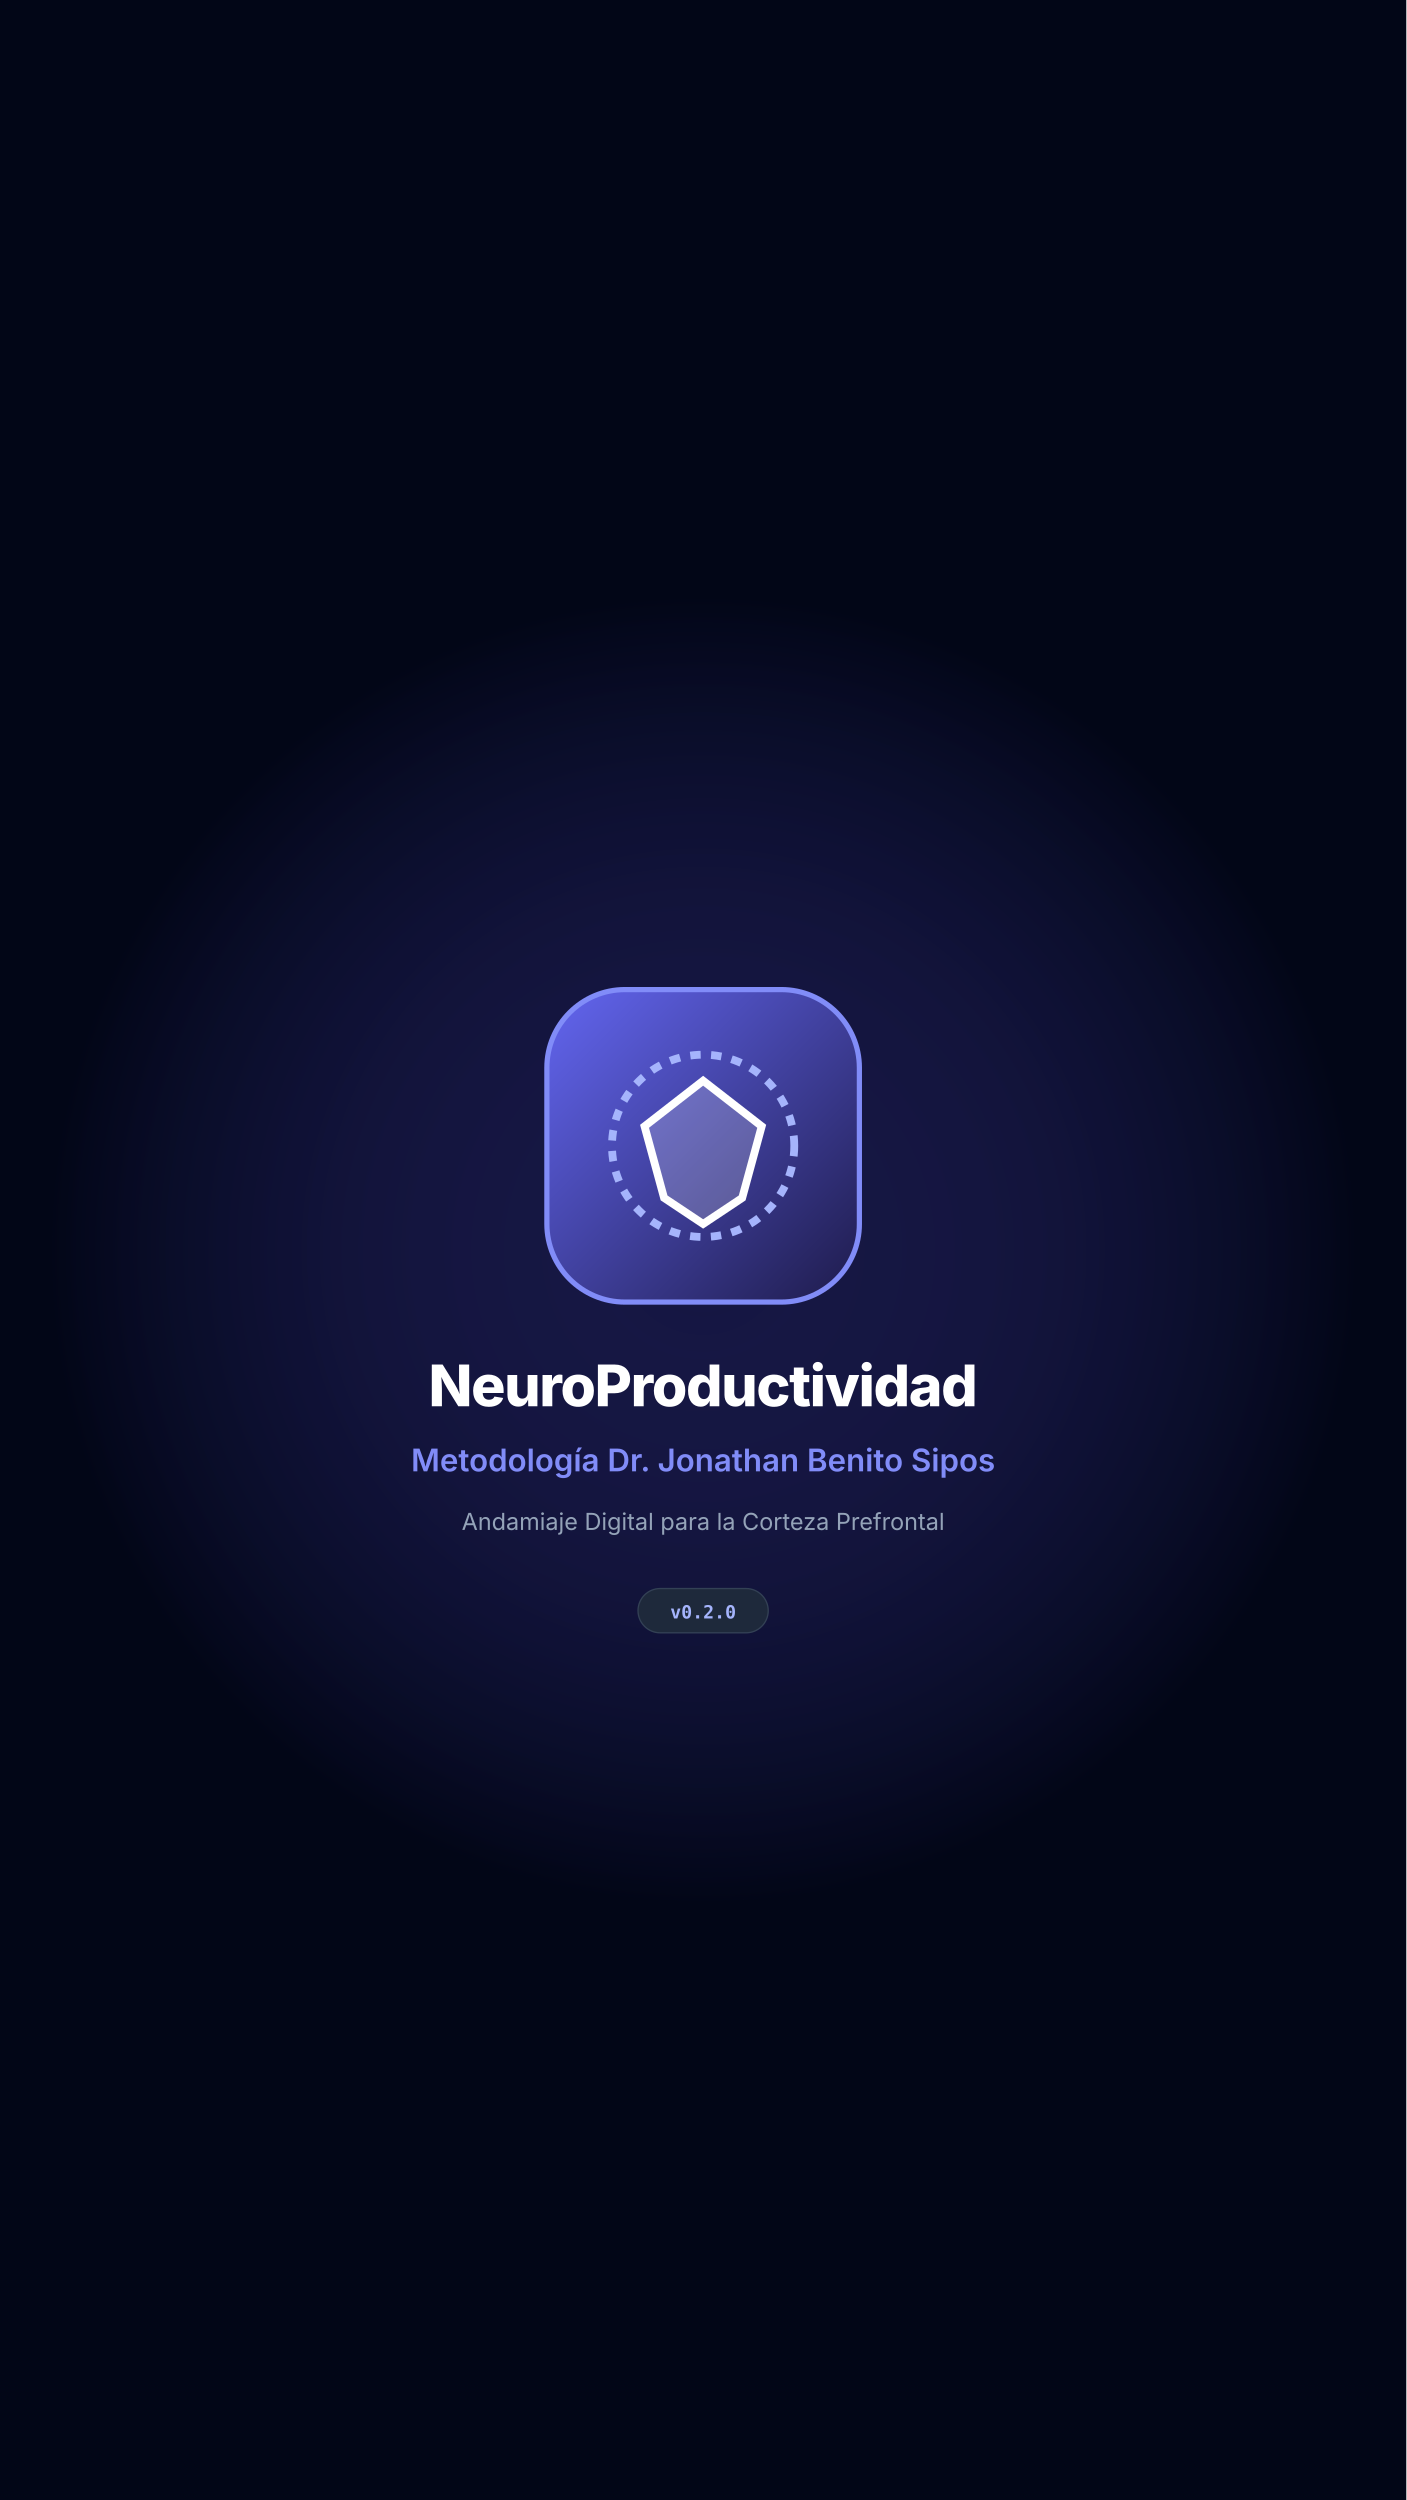
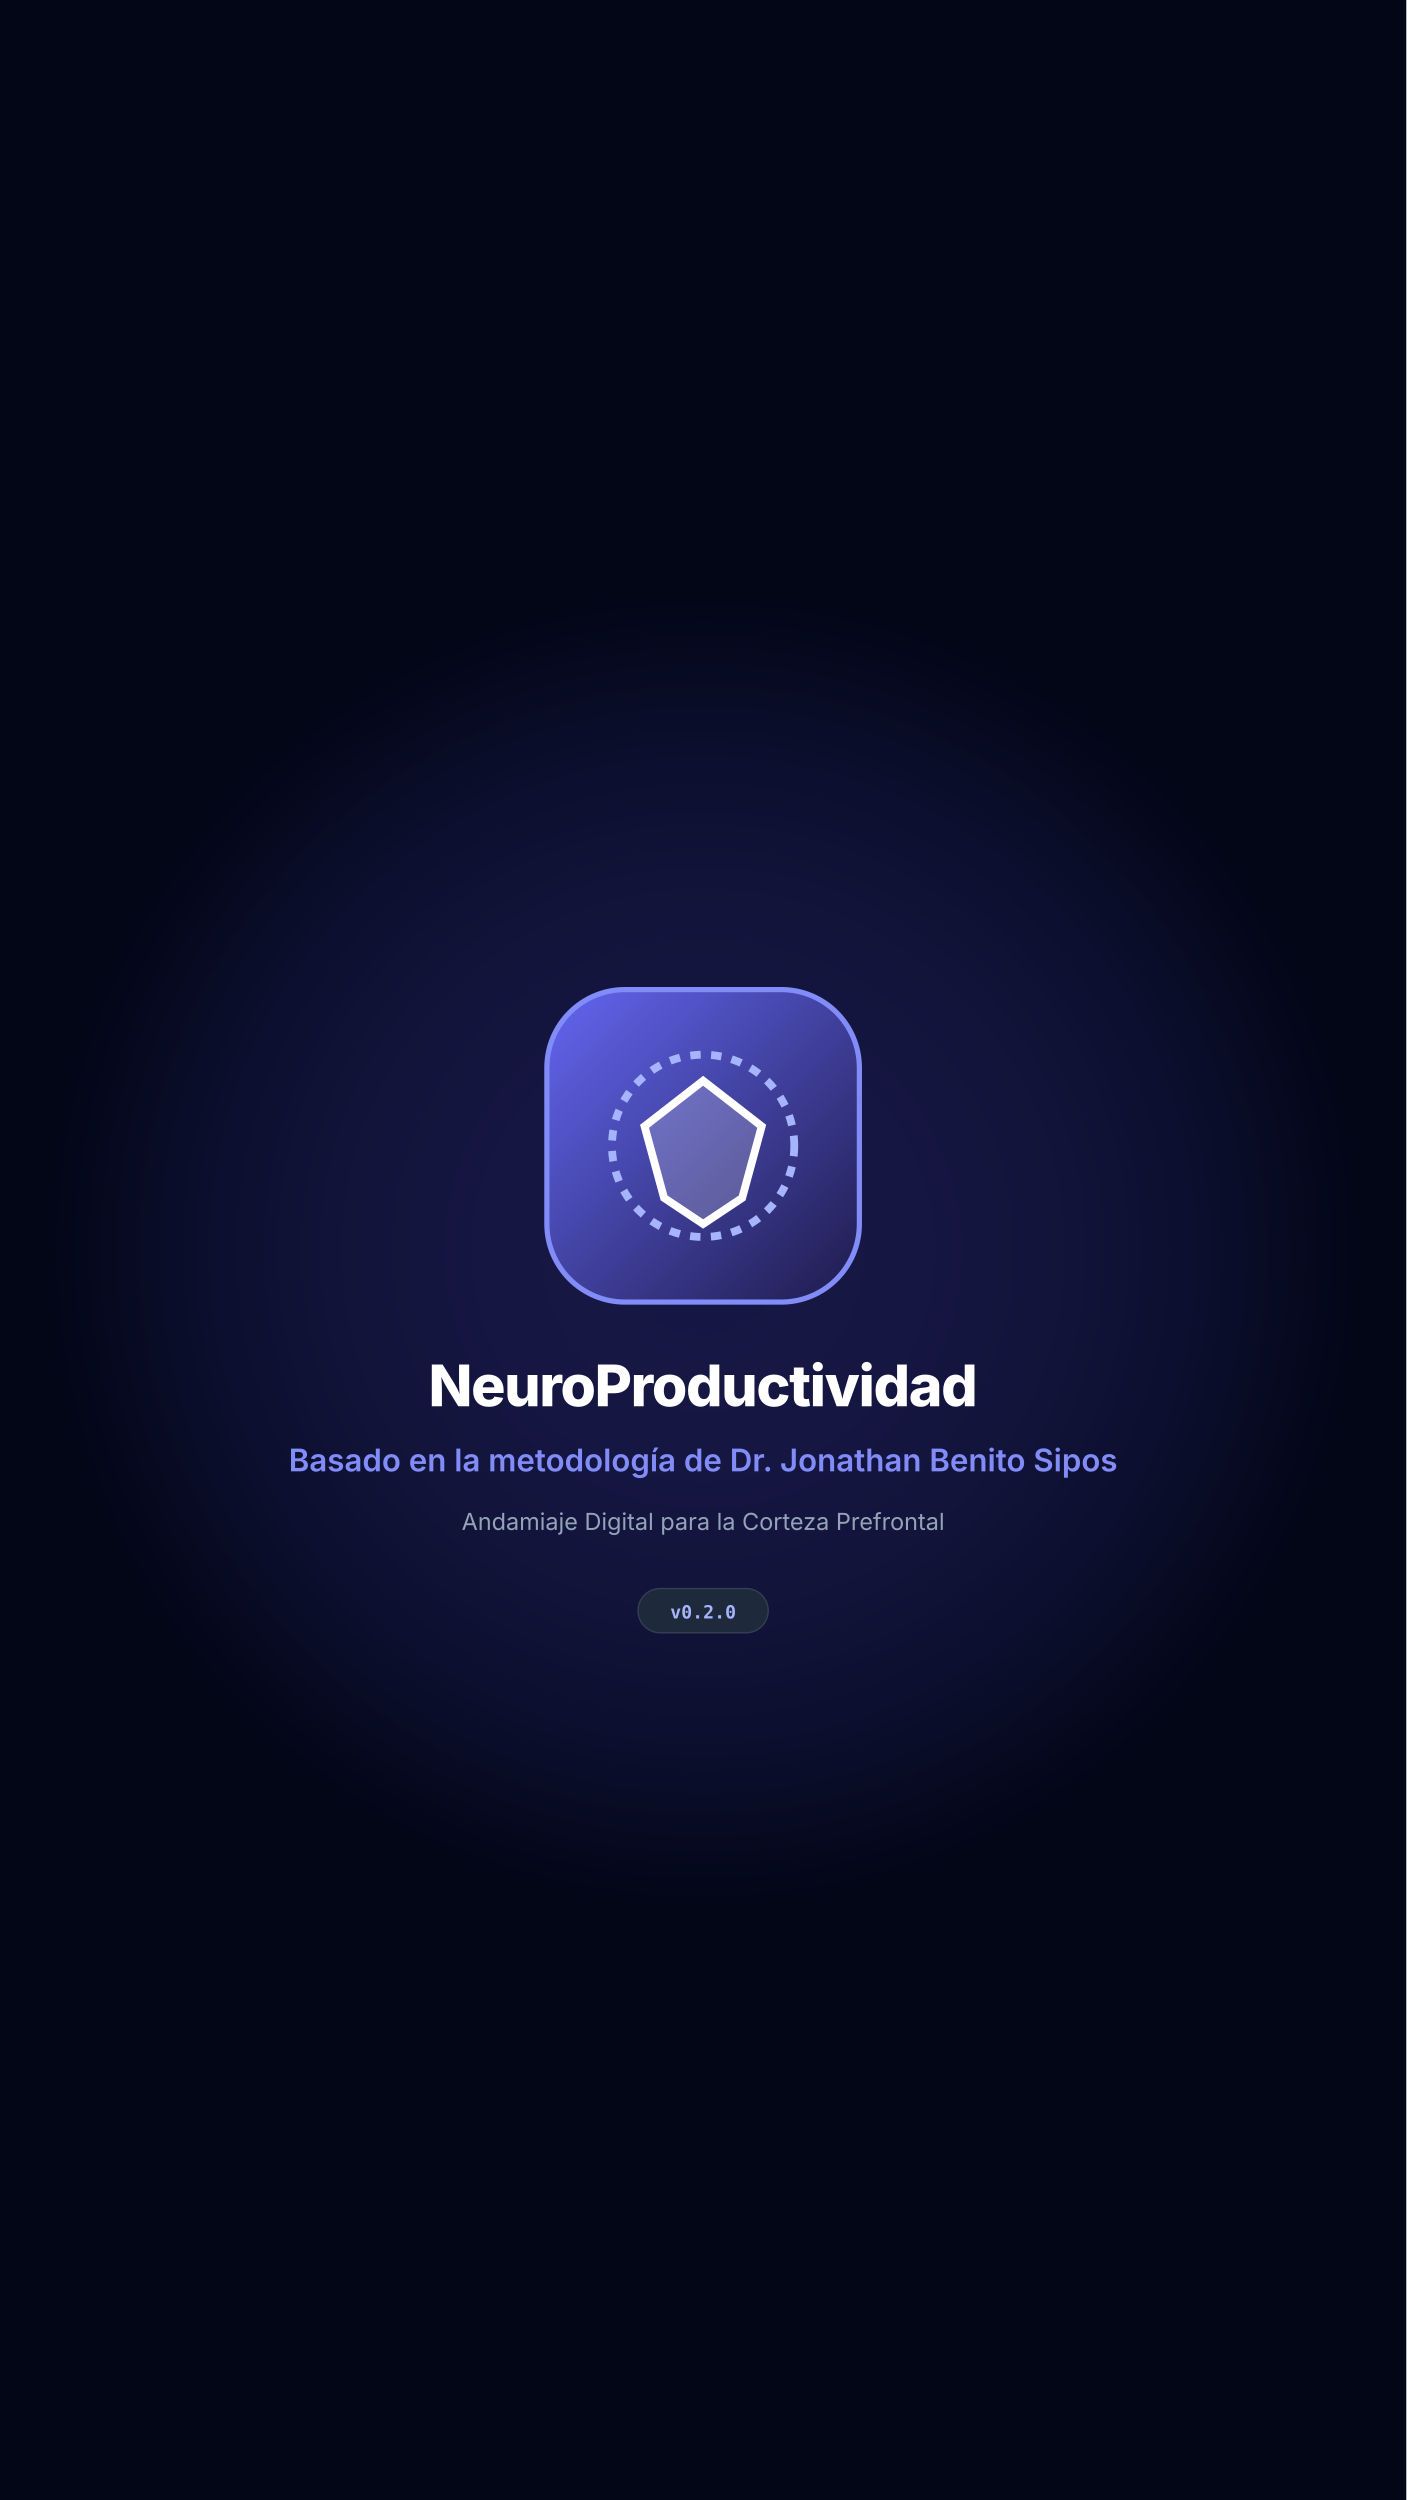
<svg xmlns="http://www.w3.org/2000/svg" viewBox="0 0 1080 1920" width="1080" height="1920">
  <defs>
    <radialGradient id="bgGlow" cx="50%" cy="50%" r="50%">
      <stop offset="0%" stop-color="#312e81" stop-opacity="0.4" />
      <stop offset="100%" stop-color="#020617" stop-opacity="1" />
    </radialGradient>
    <linearGradient id="iconGrad" x1="0%" y1="0%" x2="100%" y2="100%">
      <stop offset="0%" stop-color="#6366f1" />
      <stop offset="100%" stop-color="#1e1b4b" />
    </linearGradient>
  </defs>
  <rect width="1080" height="1920" fill="#020617" />
  <circle cx="540" cy="960" r="500" fill="url(#bgGlow)" />
  <rect x="420" y="760" width="240" height="240" rx="60" fill="url(#iconGrad)" stroke="#818cf8" stroke-width="4" />
  <circle cx="540" cy="880" r="70" fill="none" stroke="#a5b4fc" stroke-width="6" stroke-dasharray="8 8" />
  <polygon points="540,830 585,865 570,920 540,940 510,920 495,865" fill="rgba(255, 255, 255, 0.2)" stroke="#ffffff" stroke-width="6" />
  <text x="540" y="1080" text-anchor="middle" font-family="system-ui, -apple-system, sans-serif" font-size="44" font-weight="800" fill="#ffffff" letter-spacing="-1">NeuroProductividad</text>
-   <text x="540" y="1130" text-anchor="middle" font-family="system-ui, -apple-system, sans-serif" font-size="24" font-weight="600" fill="#818cf8">Metodología Dr. Jonathan Benito Sipos</text>
+   <text x="540" y="1130" text-anchor="middle" font-family="system-ui, -apple-system, sans-serif" font-size="24" font-weight="600" fill="#818cf8">Basado en la metodología de Dr. Jonathan Benito Sipos</text>
  <text x="540" y="1175" text-anchor="middle" font-family="system-ui, -apple-system, sans-serif" font-size="18" fill="#94a3b8">Andamiaje Digital para la Corteza Prefrontal</text>
  <rect x="490" y="1220" width="100" height="34" rx="17" fill="#1e293b" stroke="#334155" stroke-width="1" />
  <text x="540" y="1243" text-anchor="middle" font-family="monospace" font-size="14" font-weight="bold" fill="#a5b4fc">v0.2.0</text>
</svg>
